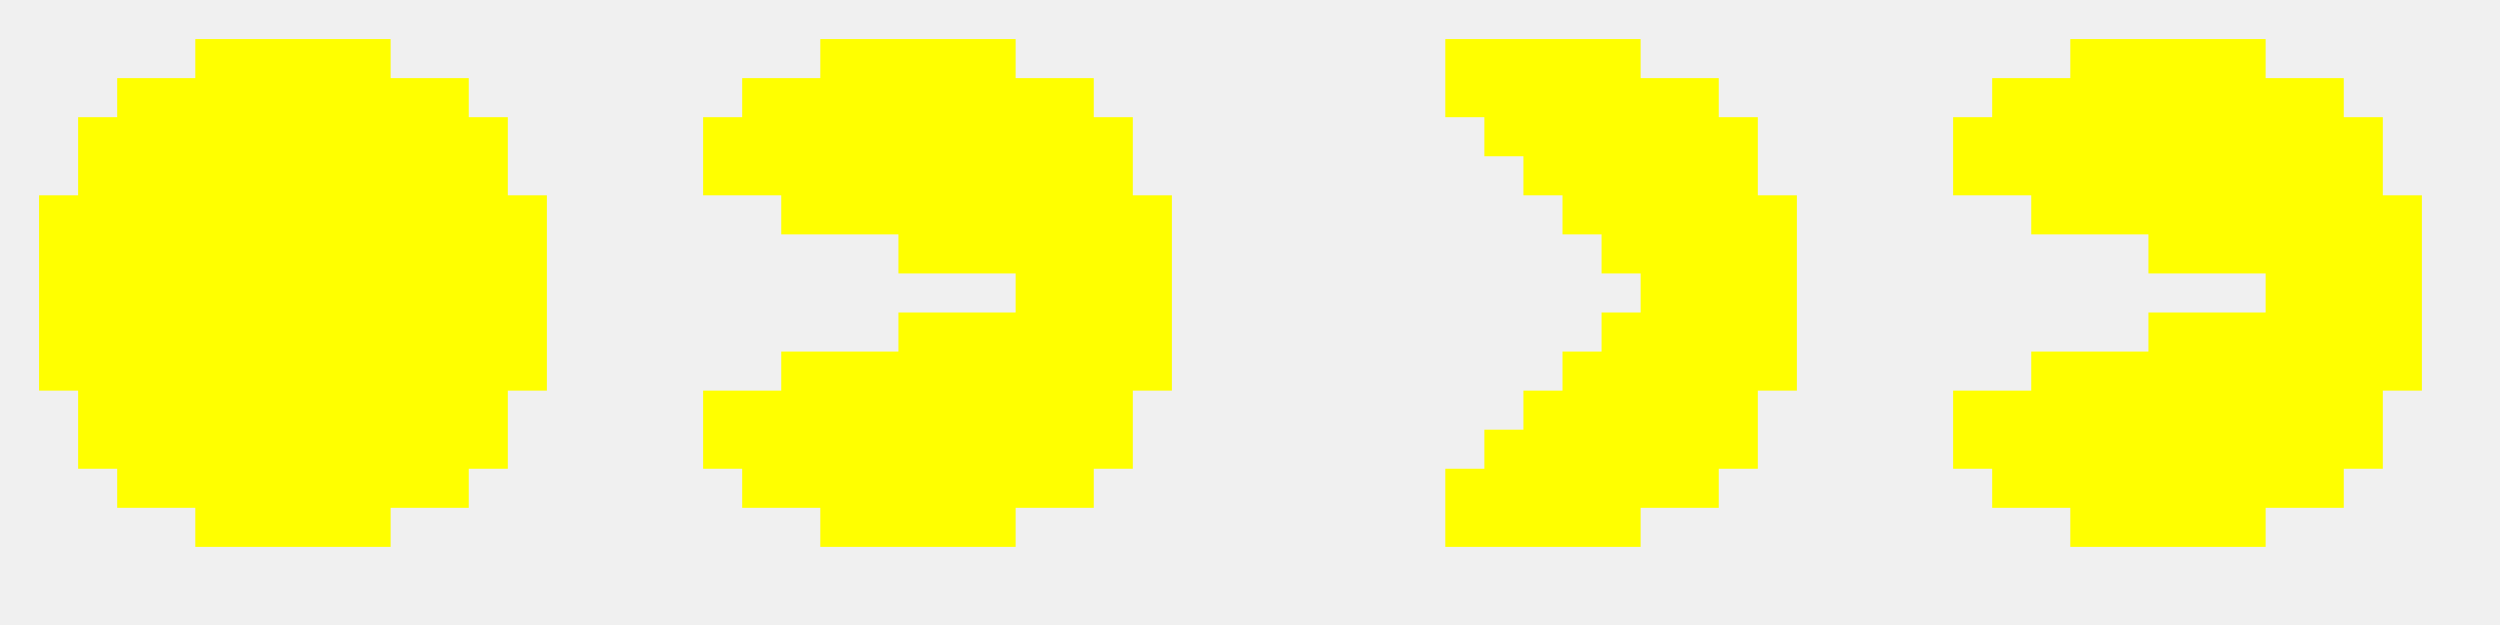
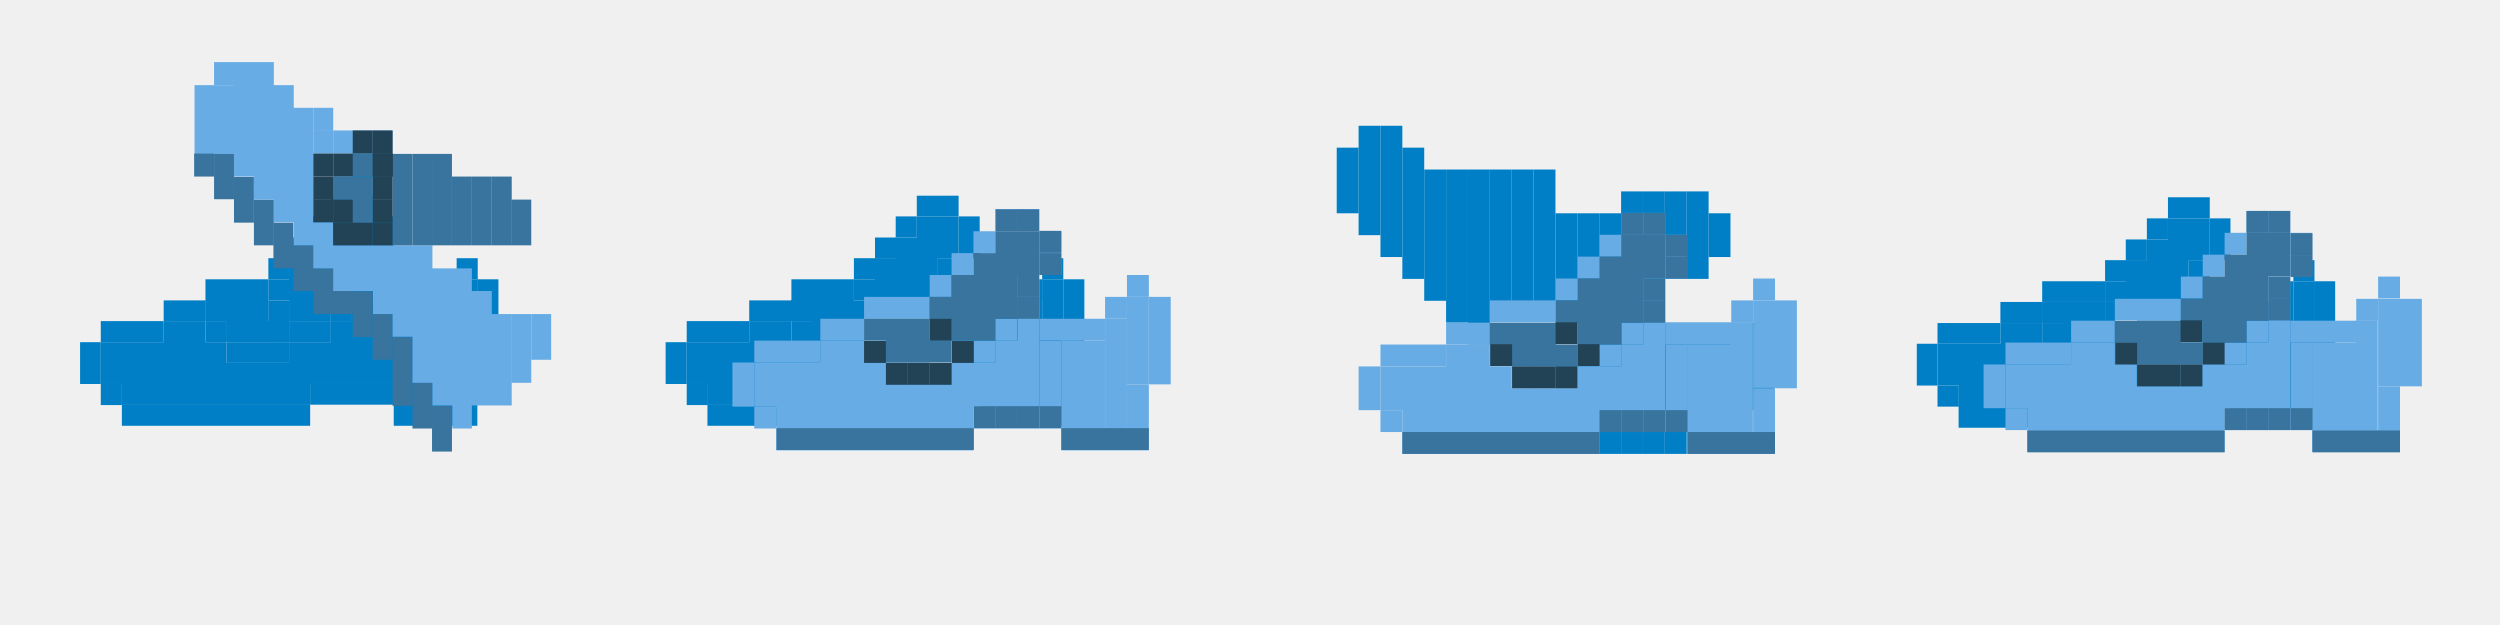
- <svg xmlns="http://www.w3.org/2000/svg" width="64" height="16" viewBox="0 0 64 16" fill="none">
-   <path d="M5 2H3V3H2V5H1V10H2V12H3V13H5V14H10V13H12V12H13V10H14V5H13V3H12V2H10V1H5V2Z" fill="#FFFF00" />
-   <path d="M30 10L30 5L29 5L29 3L28 3L28 2L26 2L26 1L21 1L21 2L19 2L19 3L18 3L18 5L20 5L20 6L23 6L23 7L26 7L26 8L23 8L23 9L20 9L20 10L18 10L18 12L19 12L19 13L21 13L21 14L26 14L26 13L28 13L28 12L29 12L29 10L30 10Z" fill="#FFFF00" />
-   <path d="M46 10L46 5L45 5L45 3L44 3L44 2L42 2L42 1L37 1L37 3L38 3L38 4L39 4L39 5L40 5L40 6L41 6L41 7L42 7L42 8L41 8L41 9L40 9L40 10L39 10L39 11L38 11L38 12L37 12L37 14L42 14L42 13L44 13L44 12L45 12L45 10L46 10Z" fill="#FFFF00" />
-   <path d="M62 10L62 5L61 5L61 3L60 3L60 2L58 2L58 1L53 1L53 2L51 2L51 3L50 3L50 5L52 5L52 6L55 6L55 7L58 7L58 8L55 8L55 9L52 9L52 10L50 10L50 12L51 12L51 13L53 13L53 14L58 14L58 13L60 13L60 12L61 12L61 10L62 10Z" fill="#FFFF00" />
+ <svg xmlns="http://www.w3.org/2000/svg" id="Calque_2" viewBox="0 0 64 16">
+   <defs>
+     <style>.cls-1{fill:#68ace5;}.cls-2{fill:#007fc6;}.cls-3{fill:#fff;}.cls-4{fill:#224256;}.cls-5{fill:#38749e;}</style>
+   </defs>
+   <g>
+     <rect class="cls-2" x="44.31" y="8.25" width=".56" height="2.8" transform="translate(89.17 19.31) rotate(180)" />
+     <rect class="cls-2" x="43.75" y="8.25" width=".56" height="2.8" transform="translate(88.05 19.31) rotate(180)" />
+     <rect class="cls-2" x="43.19" y="8.25" width=".56" height="2.8" transform="translate(86.93 19.31) rotate(180)" />
+     <rect class="cls-2" x="42.63" y="8.25" width=".56" height="3.36" transform="translate(85.81 19.87) rotate(180)" />
+     <rect class="cls-2" x="42.07" y="4.89" width=".56" height="6.72" transform="translate(84.69 16.51) rotate(180)" />
+     <rect class="cls-2" x="41.51" y="4.89" width=".56" height="6.72" transform="translate(83.57 16.51) rotate(180)" />
+     <rect class="cls-2" x="40.95" y="5.45" width=".56" height="6.16" transform="translate(82.45 17.07) rotate(180)" />
+     <rect class="cls-2" x="40.39" y="5.45" width=".56" height="5.04" transform="translate(81.33 15.95) rotate(180)" />
+     <rect class="cls-2" x="39.83" y="5.45" width=".56" height="4.48" transform="translate(80.21 15.39) rotate(180)" />
+     <rect class="cls-2" x="39.27" y="4.33" width=".56" height="4.48" transform="translate(79.09 13.15) rotate(180)" />
+     <rect class="cls-2" x="38.71" y="4.33" width=".56" height="4.48" transform="translate(77.97 13.15) rotate(180)" />
+     <rect class="cls-2" x="38.15" y="4.33" width=".56" height="4.48" transform="translate(76.85 13.15) rotate(180)" />
+     <rect class="cls-2" x="37.59" y="4.33" width=".56" height="4.48" transform="translate(75.73 13.15) rotate(180)" />
+     <rect class="cls-2" x="37.03" y="4.33" width=".56" height="3.92" transform="translate(74.61 12.59) rotate(180)" />
+     <rect class="cls-2" x="36.47" y="4.33" width=".56" height="3.36" transform="translate(73.49 12.03) rotate(180)" />
+     <rect class="cls-2" x="35.91" y="3.77" width=".56" height="3.36" transform="translate(72.37 10.91) rotate(180)" />
+     <rect class="cls-2" x="35.35" y="3.21" width=".56" height="3.36" transform="translate(71.25 9.79) rotate(180)" />
+     <rect class="cls-2" x="34.79" y="3.21" width=".56" height="2.8" transform="translate(70.13 9.23) rotate(180)" />
+     <rect class="cls-2" x="34.23" y="3.77" width=".56" height="1.68" transform="translate(69.01 9.23) rotate(180)" />
+     <rect class="cls-2" x="44.87" y="8.25" width=".56" height="2.24" transform="translate(90.29 18.75) rotate(180)" />
+     <rect class="cls-2" x="42.63" y="4.89" width=".56" height="2.24" transform="translate(85.81 12.03) rotate(180)" />
+     <rect class="cls-2" x="43.19" y="4.89" width=".56" height="2.24" transform="translate(86.93 12.03) rotate(180)" />
+     <rect class="cls-2" x="43.75" y="5.45" width=".56" height="1.12" transform="translate(88.05 12.03) rotate(180)" />
+   </g>
+   <g>
+     <g>
+       <polygon class="cls-2" points="58.17 10.41 58.71 10.41 58.71 9.87 58.71 9.34 59.24 9.34 59.24 9.87 59.24 10.41 59.24 10.95 58.71 10.95 58.17 10.95 57.64 10.95 57.1 10.95 57.1 10.41 57.64 10.41 58.17 10.41" />
+       <polygon class="cls-2" points="55.5 9.87 56.03 9.87 56.57 9.87 57.1 9.87 57.1 10.41 56.57 10.41 56.03 10.41 55.5 10.41 54.96 10.41 54.96 9.87 55.5 9.87" />
+       <rect class="cls-2" x="49.6" y="9.87" width=".54" height=".54" />
+       <polygon class="cls-2" points="49.6 8.8 49.6 9.34 49.6 9.87 49.07 9.87 49.07 9.34 49.07 8.8 49.6 8.8" />
+       <polygon class="cls-2" points="50.67 8.8 50.14 8.8 49.6 8.8 49.6 8.27 50.14 8.27 50.67 8.27 51.21 8.27 51.21 8.8 50.67 8.8" />
+       <polygon class="cls-2" points="51.75 8.27 51.21 8.27 51.21 7.73 51.75 7.73 52.28 7.73 52.28 8.27 51.75 8.27" />
+       <rect class="cls-2" x="52.28" y="8.27" width=".54" height=".54" />
+       <polygon class="cls-2" points="53.89 8.8 54.42 8.8 54.42 9.34 53.89 9.34 53.35 9.34 52.82 9.34 52.82 8.8 53.35 8.8 53.89 8.8" />
+       <polygon class="cls-2" points="54.96 8.27 55.5 8.27 55.5 8.8 54.96 8.8 54.42 8.8 54.42 8.27 54.96 8.27" />
+       <rect class="cls-2" x="53.89" y="7.73" width=".54" height=".54" />
+       <polygon class="cls-2" points="53.35 7.73 52.82 7.73 52.28 7.73 52.28 7.2 52.82 7.2 53.35 7.2 53.89 7.2 53.89 7.73 53.35 7.73" />
+       <rect class="cls-2" x="53.89" y="6.66" width=".54" height=".54" />
+       <rect class="cls-2" x="54.42" y="6.13" width=".54" height=".54" />
+       <polygon class="cls-2" points="55.5 5.59 55.5 5.05 56.03 5.05 56.57 5.05 56.57 5.59 56.03 5.59 55.5 5.59" />
+       <polygon class="cls-2" points="56.57 5.59 57.1 5.59 57.1 6.13 57.1 6.66 56.57 6.66 56.57 6.13 56.57 5.59" />
+       <rect class="cls-2" x="58.71" y="6.66" width=".54" height=".54" />
+       <rect class="cls-2" x="58.17" y="7.2" width=".54" height=".54" />
+       <polygon class="cls-2" points="57.64 8.27 57.1 8.27 56.57 8.27 56.57 7.73 57.1 7.73 57.64 7.73 58.17 7.73 58.17 8.27 57.64 8.27" />
+       <polygon class="cls-2" points="56.03 7.2 56.03 6.66 56.57 6.66 56.57 7.2 56.57 7.73 56.03 7.73 56.03 7.2" />
+       <rect class="cls-2" x="54.96" y="5.59" width=".54" height=".54" />
+       <rect class="cls-2" x="55.5" y="7.73" width=".54" height=".54" />
+       <polygon class="cls-2" points="54.42 10.41 54.96 10.41 54.96 10.95 54.42 10.95 53.89 10.95 50.14 10.95 50.14 10.41 53.89 10.41 54.42 10.41" />
+       <polygon class="cls-2" points="59.24 8.27 59.24 7.73 59.24 7.2 59.78 7.2 59.78 7.73 59.78 8.27 59.78 8.8 59.78 9.34 59.24 9.34 59.24 8.8 59.24 8.27" />
+     </g>
+     <rect class="cls-2" x="58.17" y="7.73" width=".54" height="2.68" transform="translate(116.88 18.14) rotate(180)" />
+     <rect class="cls-2" x="56.57" y="8.27" width=".54" height="1.61" transform="translate(113.67 18.14) rotate(180)" />
+     <rect class="cls-2" x="52.82" y="7.73" width=".54" height="1.07" transform="translate(106.17 16.54) rotate(180)" />
+     <rect class="cls-2" x="53.35" y="7.73" width=".54" height="1.07" transform="translate(107.24 16.54) rotate(180)" />
+     <g>
+       <rect class="cls-2" x="58.71" y="7.2" width=".54" height="2.14" />
+       <polygon class="cls-2" points="58.17 8.27 58.17 10.41 57.64 10.41 57.1 10.41 57.1 8.27 57.64 8.27 58.17 8.27" />
+       <polygon class="cls-2" points="50.14 8.8 50.67 8.8 51.21 8.8 51.21 8.27 51.75 8.27 52.28 8.27 52.28 8.8 52.82 8.8 52.82 9.34 53.35 9.34 53.89 9.34 54.42 9.34 54.42 8.8 54.96 8.8 55.5 8.8 55.5 8.27 56.03 8.27 56.03 7.73 56.57 7.73 56.57 9.87 56.03 9.87 55.5 9.87 54.96 9.87 54.96 10.41 54.42 10.41 53.89 10.41 53.35 10.41 52.82 10.41 52.28 10.41 51.75 10.41 51.21 10.41 50.67 10.41 50.14 10.41 50.14 9.87 49.6 9.87 49.6 8.8 50.14 8.8" />
+     </g>
+     <polygon class="cls-2" points="54.42 7.2 54.42 6.66 54.96 6.66 54.96 6.13 55.5 6.13 55.5 5.59 56.03 5.59 56.57 5.59 56.57 6.66 56.03 6.66 56.03 7.73 55.5 7.73 55.5 8.27 54.96 8.27 54.42 8.27 54.42 7.73 53.89 7.73 53.89 7.2 54.42 7.2" />
+     <rect class="cls-2" x="53.89" y="8.27" width=".54" height=".54" transform="translate(108.31 17.07) rotate(180)" />
+     <rect class="cls-2" x="52.28" y="7.73" width=".54" height=".54" transform="translate(105.1 16) rotate(180)" />
+     <polygon class="cls-2" points="53.89 7.73 53.89 8.27 54.42 8.27 54.42 8.8 52.82 8.8 52.82 8.27 52.28 8.27 52.28 7.73 53.89 7.73" />
+     <rect class="cls-2" x="57.1" y="9.87" width="1.61" height=".54" transform="translate(115.81 20.29) rotate(180)" />
+     <rect class="cls-2" x="50.14" y="9.87" width="4.82" height=".54" transform="translate(105.1 20.29) rotate(180)" />
+   </g>
+   <g>
+     <g>
+       <polygon class="cls-1" points="60.32 11.01 60.88 11.01 60.88 10.45 60.88 9.89 61.44 9.89 61.44 10.45 61.44 11.01 61.44 11.57 60.88 11.57 60.32 11.57 59.76 11.57 59.19 11.57 59.19 11.01 59.76 11.01 60.32 11.01" />
+       <polygon class="cls-1" points="57.51 10.45 58.07 10.45 58.63 10.45 59.19 10.45 59.19 11.01 58.63 11.01 58.07 11.01 57.51 11.01 56.95 11.01 56.95 10.45 57.51 10.45" />
+       <rect class="cls-1" x="51.34" y="10.45" width=".56" height=".56" />
+       <polygon class="cls-1" points="51.34 9.33 51.34 9.89 51.34 10.45 50.78 10.45 50.78 9.89 50.78 9.33 51.34 9.33" />
+       <polygon class="cls-1" points="52.46 9.33 51.9 9.33 51.34 9.33 51.34 8.77 51.9 8.77 52.46 8.77 53.02 8.77 53.02 9.33 52.46 9.33" />
+       <polygon class="cls-1" points="53.58 8.77 53.02 8.77 53.02 8.21 53.58 8.21 54.14 8.21 54.14 8.77 53.58 8.77" />
+       <rect class="cls-1" x="54.14" y="8.77" width=".56" height=".56" />
+       <polygon class="cls-1" points="55.83 9.33 56.39 9.33 56.39 9.89 55.83 9.89 55.27 9.89 54.7 9.89 54.7 9.33 55.27 9.33 55.83 9.33" />
+       <polygon class="cls-1" points="56.95 8.77 57.51 8.77 57.51 9.33 56.95 9.33 56.39 9.33 56.39 8.77 56.95 8.77" />
+       <rect class="cls-1" x="55.83" y="8.21" width=".56" height=".56" />
+       <polygon class="cls-1" points="55.27 8.21 54.7 8.21 54.14 8.21 54.14 7.65 54.7 7.65 55.27 7.65 55.83 7.65 55.83 8.21 55.27 8.21" />
+       <rect class="cls-1" x="55.83" y="7.08" width=".56" height=".56" />
+       <rect class="cls-1" x="56.39" y="6.52" width=".56" height=".56" />
+       <polygon class="cls-1" points="57.51 5.96 57.51 5.4 58.07 5.4 58.63 5.4 58.63 5.96 58.07 5.96 57.51 5.96" />
+       <polygon class="cls-1" points="58.63 5.96 59.19 5.96 59.19 6.52 59.19 7.08 58.63 7.08 58.63 6.52 58.63 5.96" />
+       <rect class="cls-1" x="60.88" y="7.08" width=".56" height=".56" />
+       <rect class="cls-1" x="60.32" y="7.65" width=".56" height=".56" />
+       <polygon class="cls-1" points="59.76 8.77 59.19 8.77 58.63 8.77 58.63 8.21 59.19 8.21 59.76 8.21 60.32 8.21 60.32 8.77 59.76 8.77" />
+       <polygon class="cls-1" points="58.07 7.65 58.07 7.08 58.63 7.08 58.63 7.65 58.63 8.21 58.07 8.21 58.07 7.65" />
+       <rect class="cls-1" x="56.95" y="5.96" width=".56" height=".56" />
+       <rect class="cls-1" x="57.51" y="8.21" width=".56" height=".56" />
+       <polygon class="cls-1" points="56.39 11.01 56.95 11.01 56.95 11.57 56.39 11.57 55.83 11.57 51.9 11.57 51.9 11.01 55.83 11.01 56.39 11.01" />
+       <polygon class="cls-1" points="61.44 8.77 61.44 8.21 61.44 7.65 62 7.65 62 8.21 62 8.77 62 9.33 62 9.89 61.44 9.89 61.44 9.33 61.44 8.77" />
+     </g>
+     <rect class="cls-1" x="60.32" y="8.21" width=".56" height="2.81" transform="translate(121.19 19.22) rotate(180)" />
+     <rect class="cls-1" x="58.63" y="8.77" width=".56" height="1.68" transform="translate(117.83 19.22) rotate(180)" />
+     <rect class="cls-3" x="54.7" y="8.21" width=".56" height="1.12" transform="translate(109.97 17.54) rotate(180)" />
+     <rect class="cls-3" x="55.27" y="8.21" width=".56" height="1.12" transform="translate(111.09 17.54) rotate(180)" />
+     <g>
+       <rect class="cls-1" x="60.88" y="7.65" width=".56" height="2.24" />
+       <polygon class="cls-1" points="60.32 8.77 60.32 11.01 59.76 11.01 59.19 11.01 59.19 8.77 59.76 8.77 60.32 8.77" />
+       <polygon class="cls-1" points="51.9 9.33 52.46 9.33 53.02 9.33 53.02 8.77 53.58 8.77 54.14 8.77 54.14 9.33 54.7 9.33 54.7 9.89 55.27 9.89 55.83 9.89 56.39 9.89 56.39 9.33 56.95 9.33 57.51 9.33 57.51 8.77 58.07 8.77 58.07 8.21 58.63 8.21 58.63 10.45 58.07 10.45 57.51 10.45 56.95 10.45 56.95 11.01 56.39 11.01 55.83 11.01 55.27 11.01 54.7 11.01 54.14 11.01 53.58 11.01 53.02 11.01 52.46 11.01 51.9 11.01 51.9 10.45 51.34 10.45 51.34 9.33 51.9 9.33" />
+     </g>
+     <polygon class="cls-5" points="56.39 7.65 56.39 7.08 56.95 7.08 56.95 6.52 57.51 6.52 57.51 5.96 58.07 5.96 58.63 5.96 58.63 7.08 58.07 7.08 58.07 8.21 57.51 8.21 57.51 8.77 56.95 8.77 56.39 8.77 56.39 8.21 55.83 8.21 55.83 7.65 56.39 7.65" />
+     <rect class="cls-3" x="55.83" y="8.77" width=".56" height=".56" transform="translate(112.21 18.1) rotate(180)" />
+     <rect class="cls-3" x="54.14" y="8.21" width=".56" height=".56" transform="translate(108.85 16.97) rotate(180)" />
+     <polygon class="cls-5" points="55.83 8.21 55.83 8.77 56.39 8.77 56.39 9.33 54.7 9.33 54.7 8.77 54.14 8.77 54.14 8.21 55.83 8.21" />
+     <rect class="cls-5" x="59.19" y="11.01" width="2.24" height=".56" transform="translate(120.63 22.59) rotate(180)" />
+     <rect class="cls-5" x="51.9" y="11.01" width="5.05" height=".56" transform="translate(108.85 22.59) rotate(180)" />
+     <rect class="cls-5" x="58.63" y="10.45" width=".56" height=".56" transform="translate(117.83 21.46) rotate(180)" />
+     <rect class="cls-5" x="58.07" y="10.45" width=".56" height=".56" transform="translate(116.7 21.46) rotate(180)" />
+     <rect class="cls-5" x="57.51" y="10.45" width=".56" height=".56" transform="translate(115.58 21.46) rotate(180)" />
+     <rect class="cls-5" x="56.95" y="10.45" width=".56" height=".56" transform="translate(114.46 21.46) rotate(180)" />
+     <rect class="cls-5" x="58.07" y="7.65" width=".56" height=".56" transform="translate(116.7 15.85) rotate(180)" />
+     <rect class="cls-5" x="58.07" y="7.08" width=".56" height=".56" transform="translate(116.7 14.73) rotate(180)" />
+     <rect class="cls-5" x="58.63" y="6.52" width=".56" height=".56" transform="translate(117.83 13.61) rotate(180)" />
+     <rect class="cls-5" x="58.63" y="5.96" width=".56" height=".56" transform="translate(117.83 12.49) rotate(180)" />
+     <rect class="cls-5" x="58.07" y="5.4" width=".56" height=".56" transform="translate(116.7 11.36) rotate(180)" />
+     <rect class="cls-5" x="57.51" y="5.4" width=".56" height=".56" transform="translate(115.58 11.36) rotate(180)" />
+     <rect class="cls-4" x="55.83" y="8.21" width=".56" height=".56" transform="translate(112.21 16.97) rotate(180)" />
+     <rect class="cls-4" x="56.39" y="8.77" width=".56" height=".56" transform="translate(113.34 18.1) rotate(180)" />
+     <rect class="cls-4" x="55.83" y="9.33" width=".56" height=".56" transform="translate(112.21 19.22) rotate(180)" />
+     <rect class="cls-4" x="55.27" y="9.33" width=".56" height=".56" transform="translate(111.09 19.22) rotate(180)" />
+     <rect class="cls-4" x="54.7" y="9.33" width=".56" height=".56" transform="translate(109.97 19.22) rotate(180)" />
+     <rect class="cls-4" x="54.14" y="8.77" width=".56" height=".56" transform="translate(108.85 18.1) rotate(180)" />
+   </g>
+   <g>
+     <g>
+       <polygon class="cls-2" points="26.15 10.36 26.68 10.36 26.68 9.83 26.68 9.29 27.22 9.29 27.22 9.83 27.22 10.36 27.22 10.9 26.68 10.9 26.15 10.9 25.61 10.9 25.08 10.9 25.08 10.36 25.61 10.36 26.15 10.36" />
+       <polygon class="cls-2" points="23.47 9.83 24.01 9.83 24.54 9.83 25.08 9.83 25.08 10.36 24.54 10.36 24.01 10.36 23.47 10.36 22.93 10.36 22.93 9.83 23.47 9.83" />
+       <rect class="cls-2" x="17.58" y="9.83" width=".54" height=".54" />
+       <polygon class="cls-2" points="17.58 8.76 17.58 9.29 17.58 9.83 17.04 9.83 17.04 9.29 17.04 8.76 17.58 8.76" />
+       <polygon class="cls-2" points="18.65 8.76 18.11 8.76 17.58 8.76 17.58 8.22 18.11 8.22 18.65 8.22 19.18 8.22 19.18 8.76 18.65 8.76" />
+       <polygon class="cls-2" points="19.72 8.22 19.18 8.22 19.18 7.69 19.72 7.69 20.26 7.69 20.26 8.22 19.72 8.22" />
+       <rect class="cls-2" x="20.26" y="8.22" width=".54" height=".54" />
+       <polygon class="cls-2" points="21.86 8.76 22.4 8.76 22.4 9.29 21.86 9.29 21.33 9.29 20.79 9.29 20.79 8.76 21.33 8.76 21.86 8.76" />
+       <polygon class="cls-2" points="22.93 8.22 23.47 8.22 23.47 8.76 22.93 8.76 22.4 8.76 22.4 8.22 22.93 8.22" />
+       <rect class="cls-2" x="21.86" y="7.69" width=".54" height=".54" />
+       <polygon class="cls-2" points="21.33 7.69 20.79 7.69 20.26 7.69 20.26 7.15 20.79 7.15 21.33 7.15 21.86 7.15 21.86 7.69 21.33 7.69" />
+       <rect class="cls-2" x="21.86" y="6.61" width=".54" height=".54" />
+       <rect class="cls-2" x="22.4" y="6.08" width=".54" height=".54" />
+       <polygon class="cls-2" points="23.47 5.54 23.47 5.01 24.01 5.01 24.54 5.01 24.54 5.54 24.01 5.54 23.47 5.54" />
+       <polygon class="cls-2" points="24.54 5.54 25.08 5.54 25.08 6.08 25.08 6.61 24.54 6.61 24.54 6.08 24.54 5.54" />
+       <rect class="cls-2" x="26.68" y="6.61" width=".54" height=".54" />
+       <rect class="cls-2" x="26.15" y="7.15" width=".54" height=".54" />
+       <polygon class="cls-2" points="25.61 8.22 25.08 8.22 24.54 8.22 24.54 7.69 25.08 7.69 25.61 7.69 26.15 7.69 26.15 8.22 25.61 8.22" />
+       <polygon class="cls-2" points="24.01 7.15 24.01 6.61 24.54 6.61 24.54 7.15 24.54 7.69 24.01 7.69 24.01 7.15" />
+       <rect class="cls-2" x="22.93" y="5.54" width=".54" height=".54" />
+       <rect class="cls-2" x="23.47" y="7.69" width=".54" height=".54" />
+       <polygon class="cls-2" points="22.4 10.36 22.93 10.36 22.93 10.9 22.4 10.9 21.86 10.9 18.11 10.9 18.11 10.36 21.86 10.36 22.4 10.36" />
+       <polygon class="cls-2" points="27.22 8.22 27.22 7.69 27.22 7.15 27.76 7.15 27.76 7.69 27.76 8.22 27.76 8.76 27.76 9.29 27.22 9.29 27.22 8.76 27.22 8.22" />
+     </g>
+     <rect class="cls-2" x="26.15" y="7.69" width=".54" height="2.68" transform="translate(52.83 18.05) rotate(180)" />
+     <rect class="cls-2" x="24.54" y="8.22" width=".54" height="1.61" transform="translate(49.62 18.05) rotate(180)" />
+     <rect class="cls-2" x="20.79" y="7.69" width=".54" height="1.07" transform="translate(42.12 16.44) rotate(180)" />
+     <rect class="cls-2" x="21.33" y="7.69" width=".54" height="1.07" transform="translate(43.19 16.44) rotate(180)" />
+     <g>
+       <rect class="cls-2" x="26.68" y="7.15" width=".54" height="2.14" />
+       <polygon class="cls-2" points="26.15 8.22 26.15 10.36 25.61 10.36 25.08 10.36 25.08 8.22 25.61 8.22 26.15 8.22" />
+       <polygon class="cls-2" points="18.11 8.76 18.65 8.76 19.18 8.76 19.18 8.22 19.72 8.22 20.26 8.22 20.26 8.76 20.79 8.76 20.79 9.29 21.33 9.29 21.86 9.29 22.4 9.29 22.4 8.76 22.93 8.76 23.47 8.76 23.47 8.22 24.01 8.22 24.01 7.69 24.54 7.69 24.54 9.83 24.01 9.83 23.47 9.83 22.93 9.83 22.93 10.36 22.4 10.36 21.86 10.36 21.33 10.36 20.79 10.36 20.26 10.36 19.72 10.36 19.18 10.36 18.65 10.36 18.11 10.36 18.11 9.83 17.58 9.83 17.58 8.76 18.11 8.76" />
+     </g>
+     <polygon class="cls-2" points="22.4 7.15 22.4 6.61 22.93 6.61 22.93 6.08 23.47 6.08 23.47 5.54 24.01 5.54 24.54 5.54 24.54 6.61 24.01 6.61 24.01 7.69 23.47 7.69 23.47 8.22 22.93 8.22 22.4 8.22 22.4 7.69 21.86 7.69 21.86 7.15 22.4 7.15" />
+     <rect class="cls-2" x="21.86" y="8.22" width=".54" height=".54" transform="translate(44.26 16.98) rotate(180)" />
+     <rect class="cls-2" x="20.26" y="7.69" width=".54" height=".54" transform="translate(41.05 15.91) rotate(180)" />
+     <polygon class="cls-2" points="21.86 7.69 21.86 8.22 22.4 8.22 22.4 8.76 20.79 8.76 20.79 8.22 20.26 8.22 20.26 7.69 21.86 7.69" />
+     <rect class="cls-2" x="25.08" y="9.83" width="1.61" height=".54" transform="translate(51.76 20.19) rotate(180)" />
+     <rect class="cls-2" x="18.11" y="9.83" width="4.82" height=".54" transform="translate(41.05 20.19) rotate(180)" />
+   </g>
+   <g>
+     <g>
+       <polygon class="cls-2" points="11.15 10.36 11.69 10.36 11.69 9.83 11.69 9.29 12.22 9.29 12.22 9.83 12.22 10.36 12.22 10.9 11.69 10.9 11.15 10.9 10.62 10.9 10.08 10.9 10.08 10.36 10.62 10.36 11.15 10.36" />
+       <polygon class="cls-2" points="8.47 9.83 9.01 9.83 9.55 9.83 10.08 9.83 10.08 10.36 9.55 10.36 9.01 10.36 8.47 10.36 7.94 10.36 7.94 9.83 8.47 9.83" />
+       <rect class="cls-2" x="2.58" y="9.83" width=".54" height=".54" />
+       <polygon class="cls-2" points="2.58 8.76 2.58 9.29 2.58 9.83 2.05 9.83 2.05 9.29 2.05 8.76 2.58 8.76" />
+       <polygon class="cls-2" points="3.65 8.76 3.12 8.76 2.58 8.76 2.58 8.22 3.12 8.22 3.65 8.22 4.19 8.22 4.19 8.76 3.65 8.76" />
+       <polygon class="cls-2" points="4.72 8.22 4.19 8.22 4.19 7.69 4.72 7.69 5.26 7.69 5.26 8.22 4.72 8.22" />
+       <rect class="cls-2" x="5.26" y="8.22" width=".54" height=".54" />
+       <polygon class="cls-2" points="6.87 8.76 7.4 8.76 7.4 9.29 6.87 9.29 6.33 9.29 5.8 9.29 5.8 8.76 6.33 8.76 6.87 8.76" />
+       <polygon class="cls-2" points="7.94 8.22 8.47 8.22 8.47 8.76 7.94 8.76 7.4 8.76 7.4 8.22 7.94 8.22" />
+       <rect class="cls-2" x="6.87" y="7.69" width=".54" height=".54" />
+       <polygon class="cls-2" points="6.33 7.69 5.8 7.69 5.26 7.69 5.26 7.15 5.8 7.15 6.33 7.15 6.87 7.15 6.87 7.69 6.33 7.69" />
+       <rect class="cls-2" x="6.87" y="6.61" width=".54" height=".54" />
+       <rect class="cls-2" x="7.4" y="6.08" width=".54" height=".54" />
+       <polygon class="cls-2" points="8.47 5.54 8.47 5.01 9.01 5.01 9.55 5.01 9.55 5.54 9.01 5.54 8.47 5.54" />
+       <polygon class="cls-2" points="9.55 5.54 10.08 5.54 10.08 6.08 10.08 6.61 9.55 6.61 9.55 6.08 9.55 5.54" />
+       <rect class="cls-2" x="11.69" y="6.61" width=".54" height=".54" />
+       <rect class="cls-2" x="11.15" y="7.15" width=".54" height=".54" />
+       <polygon class="cls-2" points="10.62 8.22 10.08 8.22 9.55 8.22 9.55 7.69 10.08 7.69 10.62 7.69 11.15 7.69 11.15 8.22 10.62 8.22" />
+       <polygon class="cls-2" points="9.01 7.15 9.01 6.61 9.55 6.61 9.55 7.15 9.55 7.69 9.01 7.69 9.01 7.15" />
+       <rect class="cls-2" x="7.94" y="5.54" width=".54" height=".54" />
+       <rect class="cls-2" x="8.47" y="7.69" width=".54" height=".54" />
+       <polygon class="cls-2" points="7.4 10.36 7.94 10.36 7.94 10.9 7.4 10.9 6.87 10.9 3.12 10.9 3.12 10.36 6.87 10.36 7.4 10.36" />
+       <polygon class="cls-2" points="12.22 8.22 12.22 7.69 12.22 7.15 12.76 7.15 12.76 7.69 12.76 8.22 12.76 8.76 12.76 9.29 12.22 9.29 12.22 8.76 12.22 8.22" />
+     </g>
+     <rect class="cls-2" x="11.15" y="7.69" width=".54" height="2.68" transform="translate(22.84 18.05) rotate(180)" />
+     <rect class="cls-2" x="9.55" y="8.22" width=".54" height="1.61" transform="translate(19.63 18.05) rotate(180)" />
+     <rect class="cls-2" x="5.8" y="7.69" width=".54" height="1.07" transform="translate(12.13 16.44) rotate(180)" />
+     <rect class="cls-2" x="6.33" y="7.69" width=".54" height="1.07" transform="translate(13.2 16.44) rotate(180)" />
+     <g>
+       <rect class="cls-2" x="11.69" y="7.15" width=".54" height="2.14" />
+       <polygon class="cls-2" points="11.15 8.22 11.15 10.36 10.62 10.36 10.08 10.36 10.08 8.22 10.62 8.22 11.15 8.22" />
+       <polygon class="cls-2" points="3.12 8.76 3.65 8.76 4.19 8.76 4.19 8.22 4.72 8.22 5.26 8.22 5.26 8.76 5.8 8.76 5.8 9.29 6.33 9.29 6.87 9.29 7.4 9.29 7.4 8.76 7.94 8.76 8.47 8.76 8.47 8.22 9.01 8.22 9.01 7.69 9.55 7.69 9.55 9.83 9.01 9.83 8.47 9.83 7.94 9.83 7.94 10.36 7.4 10.36 6.87 10.36 6.33 10.36 5.8 10.36 5.26 10.36 4.72 10.36 4.19 10.36 3.65 10.36 3.12 10.36 3.12 9.83 2.58 9.83 2.58 8.76 3.12 8.76" />
+     </g>
+     <polygon class="cls-2" points="7.4 7.15 7.4 6.61 7.94 6.61 7.94 6.08 8.47 6.08 8.47 5.54 9.01 5.54 9.55 5.54 9.55 6.61 9.01 6.61 9.01 7.69 8.47 7.69 8.47 8.22 7.94 8.22 7.4 8.22 7.4 7.69 6.87 7.69 6.87 7.15 7.4 7.15" />
+     <rect class="cls-2" x="6.87" y="8.22" width=".54" height=".54" transform="translate(14.27 16.98) rotate(180)" />
+     <rect class="cls-2" x="5.26" y="7.69" width=".54" height=".54" transform="translate(11.06 15.91) rotate(180)" />
+     <polygon class="cls-2" points="6.87 7.69 6.87 8.22 7.4 8.22 7.4 8.76 5.8 8.76 5.8 8.22 5.26 8.22 5.26 7.69 6.87 7.69" />
+     <rect class="cls-2" x="10.08" y="9.83" width="1.61" height=".54" transform="translate(21.77 20.19) rotate(180)" />
+     <rect class="cls-2" x="3.12" y="9.83" width="4.82" height=".54" transform="translate(11.06 20.19) rotate(180)" />
+   </g>
+   <g>
+     <g>
+       <polygon class="cls-1" points="28.29 10.97 28.85 10.97 28.85 10.41 28.85 9.84 29.41 9.84 29.41 10.41 29.41 10.97 29.41 11.53 28.85 11.53 28.29 11.53 27.73 11.53 27.17 11.53 27.17 10.97 27.73 10.97 28.29 10.97" />
+       <polygon class="cls-1" points="25.48 10.41 26.05 10.41 26.61 10.41 27.17 10.41 27.17 10.97 26.61 10.97 26.05 10.97 25.48 10.97 24.92 10.97 24.92 10.41 25.48 10.41" />
+       <rect class="cls-1" x="19.31" y="10.41" width=".56" height=".56" />
+       <polygon class="cls-1" points="19.31 9.28 19.31 9.84 19.31 10.41 18.75 10.41 18.75 9.84 18.75 9.28 19.31 9.28" />
+       <polygon class="cls-1" points="20.43 9.28 19.87 9.28 19.31 9.28 19.31 8.72 19.87 8.72 20.43 8.72 21 8.72 21 9.28 20.43 9.28" />
+       <polygon class="cls-1" points="21.56 8.72 21 8.72 21 8.16 21.56 8.16 22.12 8.16 22.12 8.72 21.56 8.72" />
+       <rect class="cls-1" x="22.12" y="8.72" width=".56" height=".56" />
+       <polygon class="cls-1" points="23.8 9.28 24.36 9.28 24.36 9.84 23.8 9.84 23.24 9.84 22.68 9.84 22.68 9.28 23.24 9.28 23.8 9.28" />
+       <polygon class="cls-1" points="24.92 8.72 25.48 8.72 25.48 9.28 24.92 9.28 24.36 9.28 24.36 8.72 24.92 8.72" />
+       <rect class="cls-1" x="23.8" y="8.16" width=".56" height=".56" />
+       <polygon class="cls-1" points="23.24 8.16 22.68 8.16 22.12 8.16 22.12 7.6 22.68 7.6 23.24 7.6 23.8 7.6 23.8 8.16 23.24 8.16" />
+       <rect class="cls-1" x="23.8" y="7.04" width=".56" height=".56" />
+       <rect class="cls-1" x="24.36" y="6.48" width=".56" height=".56" />
+       <polygon class="cls-1" points="25.48 5.92 25.48 5.35 26.05 5.35 26.61 5.35 26.61 5.92 26.05 5.92 25.48 5.92" />
+       <polygon class="cls-1" points="26.61 5.92 27.17 5.92 27.17 6.48 27.17 7.04 26.61 7.04 26.61 6.48 26.61 5.92" />
+       <rect class="cls-1" x="28.85" y="7.04" width=".56" height=".56" />
+       <rect class="cls-1" x="28.29" y="7.6" width=".56" height=".56" />
+       <polygon class="cls-1" points="27.73 8.72 27.17 8.72 26.61 8.72 26.61 8.16 27.17 8.16 27.73 8.16 28.29 8.16 28.29 8.72 27.73 8.72" />
+       <polygon class="cls-1" points="26.05 7.6 26.05 7.04 26.61 7.04 26.61 7.6 26.61 8.16 26.05 8.16 26.05 7.6" />
+       <rect class="cls-1" x="24.92" y="5.92" width=".56" height=".56" />
+       <rect class="cls-1" x="25.48" y="8.16" width=".56" height=".56" />
+       <polygon class="cls-1" points="24.36 10.97 24.92 10.97 24.92 11.53 24.36 11.53 23.8 11.53 19.87 11.53 19.87 10.97 23.8 10.97 24.36 10.97" />
+       <polygon class="cls-1" points="29.41 8.72 29.41 8.16 29.41 7.6 29.97 7.6 29.97 8.16 29.97 8.72 29.97 9.28 29.97 9.84 29.41 9.84 29.41 9.28 29.41 8.72" />
+     </g>
+     <rect class="cls-1" x="28.29" y="8.16" width=".56" height="2.81" transform="translate(57.14 19.13) rotate(180)" />
+     <rect class="cls-1" x="26.61" y="8.72" width=".56" height="1.68" transform="translate(53.78 19.13) rotate(180)" />
+     <rect class="cls-3" x="22.68" y="8.16" width=".56" height="1.12" transform="translate(45.92 17.44) rotate(180)" />
+     <rect class="cls-3" x="23.24" y="8.16" width=".56" height="1.12" transform="translate(47.04 17.44) rotate(180)" />
+     <g>
+       <rect class="cls-1" x="28.85" y="7.6" width=".56" height="2.24" />
+       <polygon class="cls-1" points="28.29 8.72 28.29 10.97 27.73 10.97 27.17 10.97 27.17 8.72 27.73 8.72 28.29 8.72" />
+       <polygon class="cls-1" points="19.87 9.28 20.43 9.28 21 9.28 21 8.72 21.56 8.72 22.12 8.72 22.12 9.28 22.68 9.28 22.68 9.84 23.24 9.84 23.8 9.84 24.36 9.84 24.36 9.28 24.92 9.28 25.48 9.28 25.48 8.72 26.05 8.72 26.05 8.16 26.61 8.16 26.61 10.41 26.05 10.41 25.48 10.41 24.92 10.41 24.92 10.97 24.36 10.97 23.8 10.97 23.24 10.97 22.68 10.97 22.12 10.97 21.56 10.97 21 10.97 20.43 10.97 19.87 10.97 19.87 10.41 19.31 10.41 19.31 9.28 19.87 9.28" />
+     </g>
+     <polygon class="cls-5" points="24.36 7.6 24.36 7.04 24.92 7.04 24.92 6.48 25.48 6.48 25.48 5.92 26.05 5.92 26.61 5.92 26.61 7.04 26.05 7.04 26.05 8.16 25.48 8.16 25.48 8.72 24.92 8.72 24.36 8.72 24.36 8.16 23.8 8.16 23.8 7.6 24.36 7.6" />
+     <rect class="cls-3" x="23.8" y="8.72" width=".56" height=".56" transform="translate(48.16 18.01) rotate(180)" />
+     <rect class="cls-3" x="22.12" y="8.16" width=".56" height=".56" transform="translate(44.8 16.88) rotate(180)" />
+     <polygon class="cls-5" points="23.8 8.16 23.8 8.72 24.36 8.72 24.36 9.28 22.68 9.28 22.68 8.72 22.12 8.72 22.12 8.16 23.8 8.16" />
+     <rect class="cls-5" x="27.17" y="10.97" width="2.24" height=".56" transform="translate(56.58 22.49) rotate(180)" />
+     <rect class="cls-5" x="19.87" y="10.97" width="5.05" height=".56" transform="translate(44.8 22.49) rotate(180)" />
+     <rect class="cls-5" x="26.61" y="10.41" width=".56" height=".56" transform="translate(53.78 21.37) rotate(180)" />
+     <rect class="cls-5" x="26.05" y="10.41" width=".56" height=".56" transform="translate(52.65 21.37) rotate(180)" />
+     <rect class="cls-5" x="25.48" y="10.41" width=".56" height=".56" transform="translate(51.53 21.37) rotate(180)" />
+     <rect class="cls-5" x="24.92" y="10.41" width=".56" height=".56" transform="translate(50.41 21.37) rotate(180)" />
+     <rect class="cls-5" x="26.05" y="7.6" width=".56" height=".56" transform="translate(52.65 15.76) rotate(180)" />
+     <rect class="cls-5" x="26.05" y="7.04" width=".56" height=".56" transform="translate(52.65 14.64) rotate(180)" />
+     <rect class="cls-5" x="26.61" y="6.48" width=".56" height=".56" transform="translate(53.78 13.52) rotate(180)" />
+     <rect class="cls-5" x="26.61" y="5.92" width=".56" height=".56" transform="translate(53.78 12.39) rotate(180)" />
+     <rect class="cls-5" x="26.05" y="5.35" width=".56" height=".56" transform="translate(52.65 11.27) rotate(180)" />
+     <rect class="cls-5" x="25.48" y="5.35" width=".56" height=".56" transform="translate(51.53 11.27) rotate(180)" />
+     <rect class="cls-4" x="23.8" y="8.16" width=".56" height=".56" transform="translate(48.16 16.88) rotate(180)" />
+     <rect class="cls-4" x="24.36" y="8.72" width=".56" height=".56" transform="translate(49.29 18.01) rotate(180)" />
+     <rect class="cls-4" x="23.8" y="9.28" width=".56" height=".56" transform="translate(48.16 19.13) rotate(180)" />
+     <rect class="cls-4" x="23.24" y="9.28" width=".56" height=".56" transform="translate(47.04 19.13) rotate(180)" />
+     <rect class="cls-4" x="22.68" y="9.28" width=".56" height=".56" transform="translate(45.92 19.13) rotate(180)" />
+     <rect class="cls-4" x="22.12" y="8.72" width=".56" height=".56" transform="translate(44.8 18.01) rotate(180)" />
+   </g>
+   <g>
+     <g>
+       <polygon class="cls-1" points="44.32 11.06 44.88 11.06 44.88 10.5 44.88 9.94 45.44 9.94 45.44 10.5 45.44 11.06 45.44 11.62 44.88 11.62 44.32 11.62 43.76 11.62 43.19 11.62 43.19 11.06 43.76 11.06 44.32 11.06" />
+       <polygon class="cls-1" points="41.51 10.5 42.07 10.5 42.63 10.5 43.19 10.5 43.19 11.06 42.63 11.06 42.07 11.06 41.51 11.06 40.95 11.06 40.95 10.5 41.51 10.5" />
+       <rect class="cls-1" x="35.34" y="10.5" width=".56" height=".56" />
+       <polygon class="cls-1" points="35.34 9.38 35.34 9.94 35.34 10.5 34.78 10.5 34.78 9.94 34.78 9.38 35.34 9.38" />
+       <polygon class="cls-1" points="36.46 9.38 35.9 9.38 35.34 9.38 35.34 8.82 35.9 8.82 36.46 8.82 37.02 8.82 37.02 9.38 36.46 9.38" />
+       <polygon class="cls-1" points="37.58 8.82 37.02 8.82 37.02 8.26 37.58 8.26 38.14 8.26 38.14 8.82 37.58 8.82" />
+       <rect class="cls-1" x="38.14" y="8.82" width=".56" height=".56" />
+       <polygon class="cls-1" points="39.83 9.38 40.39 9.38 40.39 9.94 39.83 9.94 39.27 9.94 38.7 9.94 38.7 9.38 39.27 9.38 39.83 9.38" />
+       <polygon class="cls-1" points="40.95 8.82 41.51 8.82 41.51 9.38 40.95 9.38 40.39 9.38 40.39 8.82 40.95 8.82" />
+       <rect class="cls-1" x="39.83" y="8.26" width=".56" height=".56" />
+       <polygon class="cls-1" points="39.27 8.26 38.7 8.26 38.14 8.26 38.14 7.69 38.7 7.69 39.27 7.69 39.83 7.69 39.83 8.26 39.27 8.26" />
+       <rect class="cls-1" x="39.83" y="7.13" width=".56" height=".56" />
+       <rect class="cls-1" x="40.39" y="6.57" width=".56" height=".56" />
+       <polygon class="cls-1" points="41.51 6.01 41.51 5.45 42.07 5.45 42.63 5.45 42.63 6.01 42.07 6.01 41.51 6.01" />
+       <polygon class="cls-1" points="42.63 6.01 43.19 6.01 43.19 6.57 43.19 7.13 42.63 7.13 42.63 6.57 42.63 6.01" />
+       <rect class="cls-1" x="44.88" y="7.13" width=".56" height=".56" />
+       <rect class="cls-1" x="44.32" y="7.69" width=".56" height=".56" />
+       <polygon class="cls-1" points="43.76 8.82 43.19 8.82 42.63 8.82 42.63 8.26 43.19 8.26 43.76 8.26 44.32 8.26 44.32 8.82 43.76 8.82" />
+       <polygon class="cls-1" points="42.07 7.69 42.07 7.13 42.63 7.13 42.63 7.69 42.63 8.26 42.07 8.26 42.07 7.69" />
+       <rect class="cls-1" x="40.95" y="6.01" width=".56" height=".56" />
+       <rect class="cls-1" x="41.51" y="8.26" width=".56" height=".56" />
+       <polygon class="cls-1" points="40.39 11.06 40.95 11.06 40.95 11.62 40.39 11.62 39.83 11.62 35.9 11.62 35.9 11.06 39.83 11.06 40.39 11.06" />
+       <polygon class="cls-1" points="45.44 8.82 45.44 8.26 45.44 7.69 46 7.69 46 8.26 46 8.82 46 9.38 46 9.94 45.44 9.94 45.44 9.38 45.44 8.82" />
+     </g>
+     <rect class="cls-1" x="44.32" y="8.26" width=".56" height="2.81" transform="translate(89.19 19.32) rotate(180)" />
+     <rect class="cls-1" x="42.63" y="8.82" width=".56" height="1.68" transform="translate(85.83 19.32) rotate(180)" />
+     <rect class="cls-3" x="38.7" y="8.26" width=".56" height="1.12" transform="translate(77.97 17.63) rotate(180)" />
+     <rect class="cls-3" x="39.27" y="8.26" width=".56" height="1.12" transform="translate(79.09 17.63) rotate(180)" />
+     <g>
+       <rect class="cls-1" x="44.88" y="7.69" width=".56" height="2.24" />
+       <polygon class="cls-1" points="44.32 8.82 44.32 11.06 43.76 11.06 43.19 11.06 43.19 8.82 43.76 8.82 44.32 8.82" />
+       <polygon class="cls-1" points="35.9 9.38 36.46 9.38 37.02 9.38 37.02 8.82 37.58 8.82 38.14 8.82 38.14 9.38 38.7 9.38 38.7 9.94 39.27 9.94 39.83 9.94 40.39 9.94 40.39 9.38 40.95 9.38 41.51 9.38 41.51 8.82 42.07 8.82 42.07 8.26 42.63 8.26 42.63 10.5 42.07 10.5 41.51 10.5 40.95 10.5 40.95 11.06 40.39 11.06 39.83 11.06 39.27 11.06 38.7 11.06 38.14 11.06 37.58 11.06 37.02 11.06 36.46 11.06 35.9 11.06 35.9 10.5 35.34 10.5 35.34 9.38 35.9 9.38" />
+     </g>
+     <polygon class="cls-5" points="40.39 7.69 40.39 7.13 40.95 7.13 40.95 6.57 41.51 6.57 41.51 6.01 42.07 6.01 42.63 6.01 42.63 7.13 42.07 7.13 42.07 8.26 41.51 8.26 41.51 8.82 40.95 8.82 40.39 8.82 40.39 8.26 39.83 8.26 39.83 7.69 40.39 7.69" />
+     <rect class="cls-3" x="39.83" y="8.82" width=".56" height=".56" transform="translate(80.21 18.19) rotate(180)" />
+     <rect class="cls-3" x="38.14" y="8.26" width=".56" height=".56" transform="translate(76.85 17.07) rotate(180)" />
+     <polygon class="cls-5" points="39.83 8.26 39.83 8.82 40.39 8.82 40.39 9.38 38.7 9.38 38.7 8.82 38.14 8.82 38.14 8.26 39.83 8.26" />
+     <rect class="cls-5" x="43.19" y="11.06" width="2.24" height=".56" transform="translate(88.63 22.68) rotate(180)" />
+     <rect class="cls-5" x="35.9" y="11.06" width="5.05" height=".56" transform="translate(76.85 22.68) rotate(180)" />
+     <rect class="cls-5" x="42.63" y="10.5" width=".56" height=".56" transform="translate(85.83 21.56) rotate(180)" />
+     <rect class="cls-5" x="42.07" y="10.5" width=".56" height=".56" transform="translate(84.7 21.56) rotate(180)" />
+     <rect class="cls-5" x="41.51" y="10.5" width=".56" height=".56" transform="translate(83.58 21.56) rotate(180)" />
+     <rect class="cls-5" x="40.95" y="10.5" width=".56" height=".56" transform="translate(82.46 21.56) rotate(180)" />
+     <rect class="cls-5" x="42.07" y="7.69" width=".56" height=".56" transform="translate(84.7 15.95) rotate(180)" />
+     <rect class="cls-5" x="42.07" y="7.13" width=".56" height=".56" transform="translate(84.7 14.83) rotate(180)" />
+     <rect class="cls-5" x="42.63" y="6.57" width=".56" height=".56" transform="translate(85.83 13.7) rotate(180)" />
+     <rect class="cls-5" x="42.63" y="6.01" width=".56" height=".56" transform="translate(85.83 12.58) rotate(180)" />
+     <rect class="cls-5" x="42.07" y="5.45" width=".56" height=".56" transform="translate(84.7 11.46) rotate(180)" />
+     <rect class="cls-5" x="41.51" y="5.45" width=".56" height=".56" transform="translate(83.58 11.46) rotate(180)" />
+     <rect class="cls-4" x="39.83" y="8.26" width=".56" height=".56" transform="translate(80.21 17.07) rotate(180)" />
+     <rect class="cls-4" x="40.39" y="8.82" width=".56" height=".56" transform="translate(81.34 18.19) rotate(180)" />
+     <rect class="cls-4" x="39.83" y="9.38" width=".56" height=".56" transform="translate(80.21 19.32) rotate(180)" />
+     <rect class="cls-4" x="39.27" y="9.38" width=".56" height=".56" transform="translate(79.09 19.32) rotate(180)" />
+     <rect class="cls-4" x="38.7" y="9.38" width=".56" height=".56" transform="translate(77.97 19.32) rotate(180)" />
+     <rect class="cls-4" x="38.14" y="8.82" width=".56" height=".56" transform="translate(76.85 18.19) rotate(180)" />
+   </g>
+   <g>
+     <rect class="cls-1" x="13.61" y="8.04" width=".51" height="1.17" transform="translate(27.72 17.25) rotate(180)" />
+     <rect class="cls-5" x="11.07" y="10.38" width=".51" height="1.17" transform="translate(22.64 21.94) rotate(180)" />
+     <rect class="cls-5" x="10.56" y="9.8" width=".51" height="1.17" transform="translate(21.63 20.77) rotate(180)" />
+     <rect class="cls-5" x="10.05" y="8.62" width=".51" height="1.76" transform="translate(20.61 19.01) rotate(180)" />
+     <rect class="cls-5" x="9.55" y="8.04" width=".51" height="1.17" transform="translate(19.6 17.25) rotate(180)" />
+     <rect class="cls-5" x="9.04" y="7.45" width=".51" height="1.17" transform="translate(18.58 16.08) rotate(180)" />
+     <rect class="cls-5" x="8.02" y="6.87" width=".51" height="1.17" transform="translate(16.55 14.91) rotate(180)" />
+     <rect class="cls-5" x="7.52" y="6.28" width=".51" height="1.17" transform="translate(15.54 13.73) rotate(180)" />
+     <rect class="cls-5" x="7.01" y="5.69" width=".51" height="1.17" transform="translate(14.52 12.56) rotate(180)" />
+     <rect class="cls-5" x="6.5" y="5.11" width=".51" height="1.17" transform="translate(13.51 11.39) rotate(180)" />
+     <rect class="cls-5" x="5.99" y="4.52" width=".51" height="1.17" transform="translate(12.49 10.22) rotate(180)" />
+     <rect class="cls-5" x="5.49" y="3.94" width=".51" height="1.17" transform="translate(11.48 9.04) rotate(180)" />
+     <rect class="cls-5" x="8.53" y="7.45" width=".51" height=".59" transform="translate(17.57 15.49) rotate(180)" />
+     <rect class="cls-1" x="13.1" y="8.04" width=".51" height="1.76" transform="translate(26.7 17.84) rotate(180)" />
+     <polygon class="cls-1" points="5.49 2.18 5.99 2.18 5.99 1.59 6.5 1.59 7.01 1.59 7.01 2.18 7.52 2.18 7.52 2.76 8.02 2.76 8.02 5.69 8.53 5.69 8.53 6.28 9.04 6.28 9.55 6.28 10.05 6.28 10.56 6.28 11.07 6.28 11.07 6.87 11.58 6.87 12.08 6.87 12.08 7.45 12.59 7.45 12.59 8.04 13.1 8.04 13.1 10.38 12.59 10.38 12.08 10.38 12.08 10.97 11.58 10.97 11.58 10.38 11.07 10.38 11.07 9.8 10.56 9.8 10.56 8.62 10.05 8.62 10.05 8.04 9.55 8.04 9.55 7.45 9.04 7.45 8.53 7.45 8.53 6.87 8.02 6.87 8.02 6.28 7.52 6.28 7.52 5.69 7.01 5.69 7.01 5.11 6.5 5.11 6.5 4.52 5.99 4.52 5.99 3.94 5.49 3.94 4.98 3.94 4.98 2.18 5.49 2.18" />
+     <rect class="cls-1" x="5.49" y="1.59" width=".51" height=".59" transform="translate(11.48 3.77) rotate(180)" />
+     <rect class="cls-5" x="4.98" y="3.94" width=".51" height=".59" transform="translate(10.46 8.46) rotate(180)" />
+     <rect class="cls-5" x="13.1" y="5.11" width=".51" height="1.17" transform="translate(26.7 11.39) rotate(180)" />
+     <rect class="cls-5" x="12.59" y="4.52" width=".51" height="1.76" transform="translate(25.69 10.8) rotate(180)" />
+     <rect class="cls-5" x="12.08" y="4.52" width=".51" height="1.76" transform="translate(24.67 10.8) rotate(180)" />
+     <rect class="cls-5" x="11.58" y="4.52" width=".51" height="1.76" transform="translate(23.66 10.8) rotate(180)" />
+     <rect class="cls-5" x="11.07" y="3.94" width=".51" height="2.34" transform="translate(22.64 10.22) rotate(180)" />
+     <rect class="cls-5" x="10.56" y="3.94" width=".51" height="2.34" transform="translate(21.63 10.22) rotate(180)" />
+     <rect class="cls-5" x="10.05" y="3.94" width=".51" height="2.34" transform="translate(20.61 10.22) rotate(180)" />
+     <rect class="cls-1" x="9.55" y="3.35" width=".51" height=".59" transform="translate(19.6 7.28) rotate(180)" />
+     <rect class="cls-1" x="9.04" y="3.35" width=".51" height=".59" transform="translate(18.58 7.28) rotate(180)" />
+     <rect class="cls-1" x="8.53" y="3.35" width=".51" height=".59" transform="translate(17.57 7.28) rotate(180)" />
+     <rect class="cls-1" x="8.02" y="3.35" width=".51" height=".59" transform="translate(16.55 7.28) rotate(180)" />
+     <rect class="cls-1" x="8.02" y="2.76" width=".51" height=".59" transform="translate(16.55 6.11) rotate(180)" />
+     <rect class="cls-2" x="9.55" y="3.94" width=".51" height=".59" transform="translate(19.6 8.46) rotate(180)" />
+     <rect class="cls-2" x="9.04" y="3.94" width=".51" height="1.76" transform="translate(18.58 9.63) rotate(180)" />
+     <rect class="cls-2" x="8.53" y="4.52" width=".51" height=".59" transform="translate(17.57 9.63) rotate(180)" />
+     <rect class="cls-4" x="9.55" y="4.52" width=".51" height=".59" transform="translate(19.6 9.63) rotate(180)" />
+     <rect class="cls-4" x="9.55" y="3.94" width=".51" height=".59" transform="translate(19.6 8.46) rotate(180)" />
+     <rect class="cls-4" x="9.55" y="3.35" width=".51" height=".59" transform="translate(19.6 7.28) rotate(180)" />
+     <rect class="cls-4" x="9.04" y="3.35" width=".51" height=".59" transform="translate(18.58 7.28) rotate(180)" />
+     <rect class="cls-4" x="9.55" y="3.94" width=".51" height=".59" transform="translate(19.6 8.46) rotate(180)" />
+     <rect class="cls-4" x="9.55" y="5.11" width=".51" height=".59" transform="translate(19.6 10.8) rotate(180)" />
+     <rect class="cls-4" x="9.55" y="5.69" width=".51" height=".59" transform="translate(19.6 11.97) rotate(180)" />
+     <rect class="cls-4" x="9.04" y="5.69" width=".51" height=".59" transform="translate(18.58 11.97) rotate(180)" />
+     <rect class="cls-4" x="8.53" y="5.69" width=".51" height=".59" transform="translate(17.57 11.97) rotate(180)" />
+     <rect class="cls-4" x="8.53" y="5.11" width=".51" height=".59" transform="translate(17.57 10.8) rotate(180)" />
+     <rect class="cls-4" x="8.02" y="5.11" width=".51" height=".59" transform="translate(16.55 10.8) rotate(180)" />
+     <rect class="cls-4" x="8.02" y="4.52" width=".51" height=".59" transform="translate(16.55 9.63) rotate(180)" />
+     <rect class="cls-4" x="8.02" y="3.94" width=".51" height=".59" transform="translate(16.55 8.46) rotate(180)" />
+     <rect class="cls-4" x="8.53" y="3.94" width=".51" height=".59" transform="translate(17.57 8.46) rotate(180)" />
+     <rect class="cls-5" x="9.04" y="4.52" width=".51" height="1.17" transform="translate(18.58 10.22) rotate(180)" />
+     <rect class="cls-5" x="8.53" y="4.52" width=".51" height=".59" transform="translate(17.57 9.63) rotate(180)" />
+     <rect class="cls-5" x="9.04" y="3.94" width=".51" height=".59" transform="translate(18.58 8.46) rotate(180)" />
+     <rect class="cls-4" x="9.55" y="3.94" width=".51" height=".59" transform="translate(19.6 8.46) rotate(180)" />
+   </g>
</svg>
